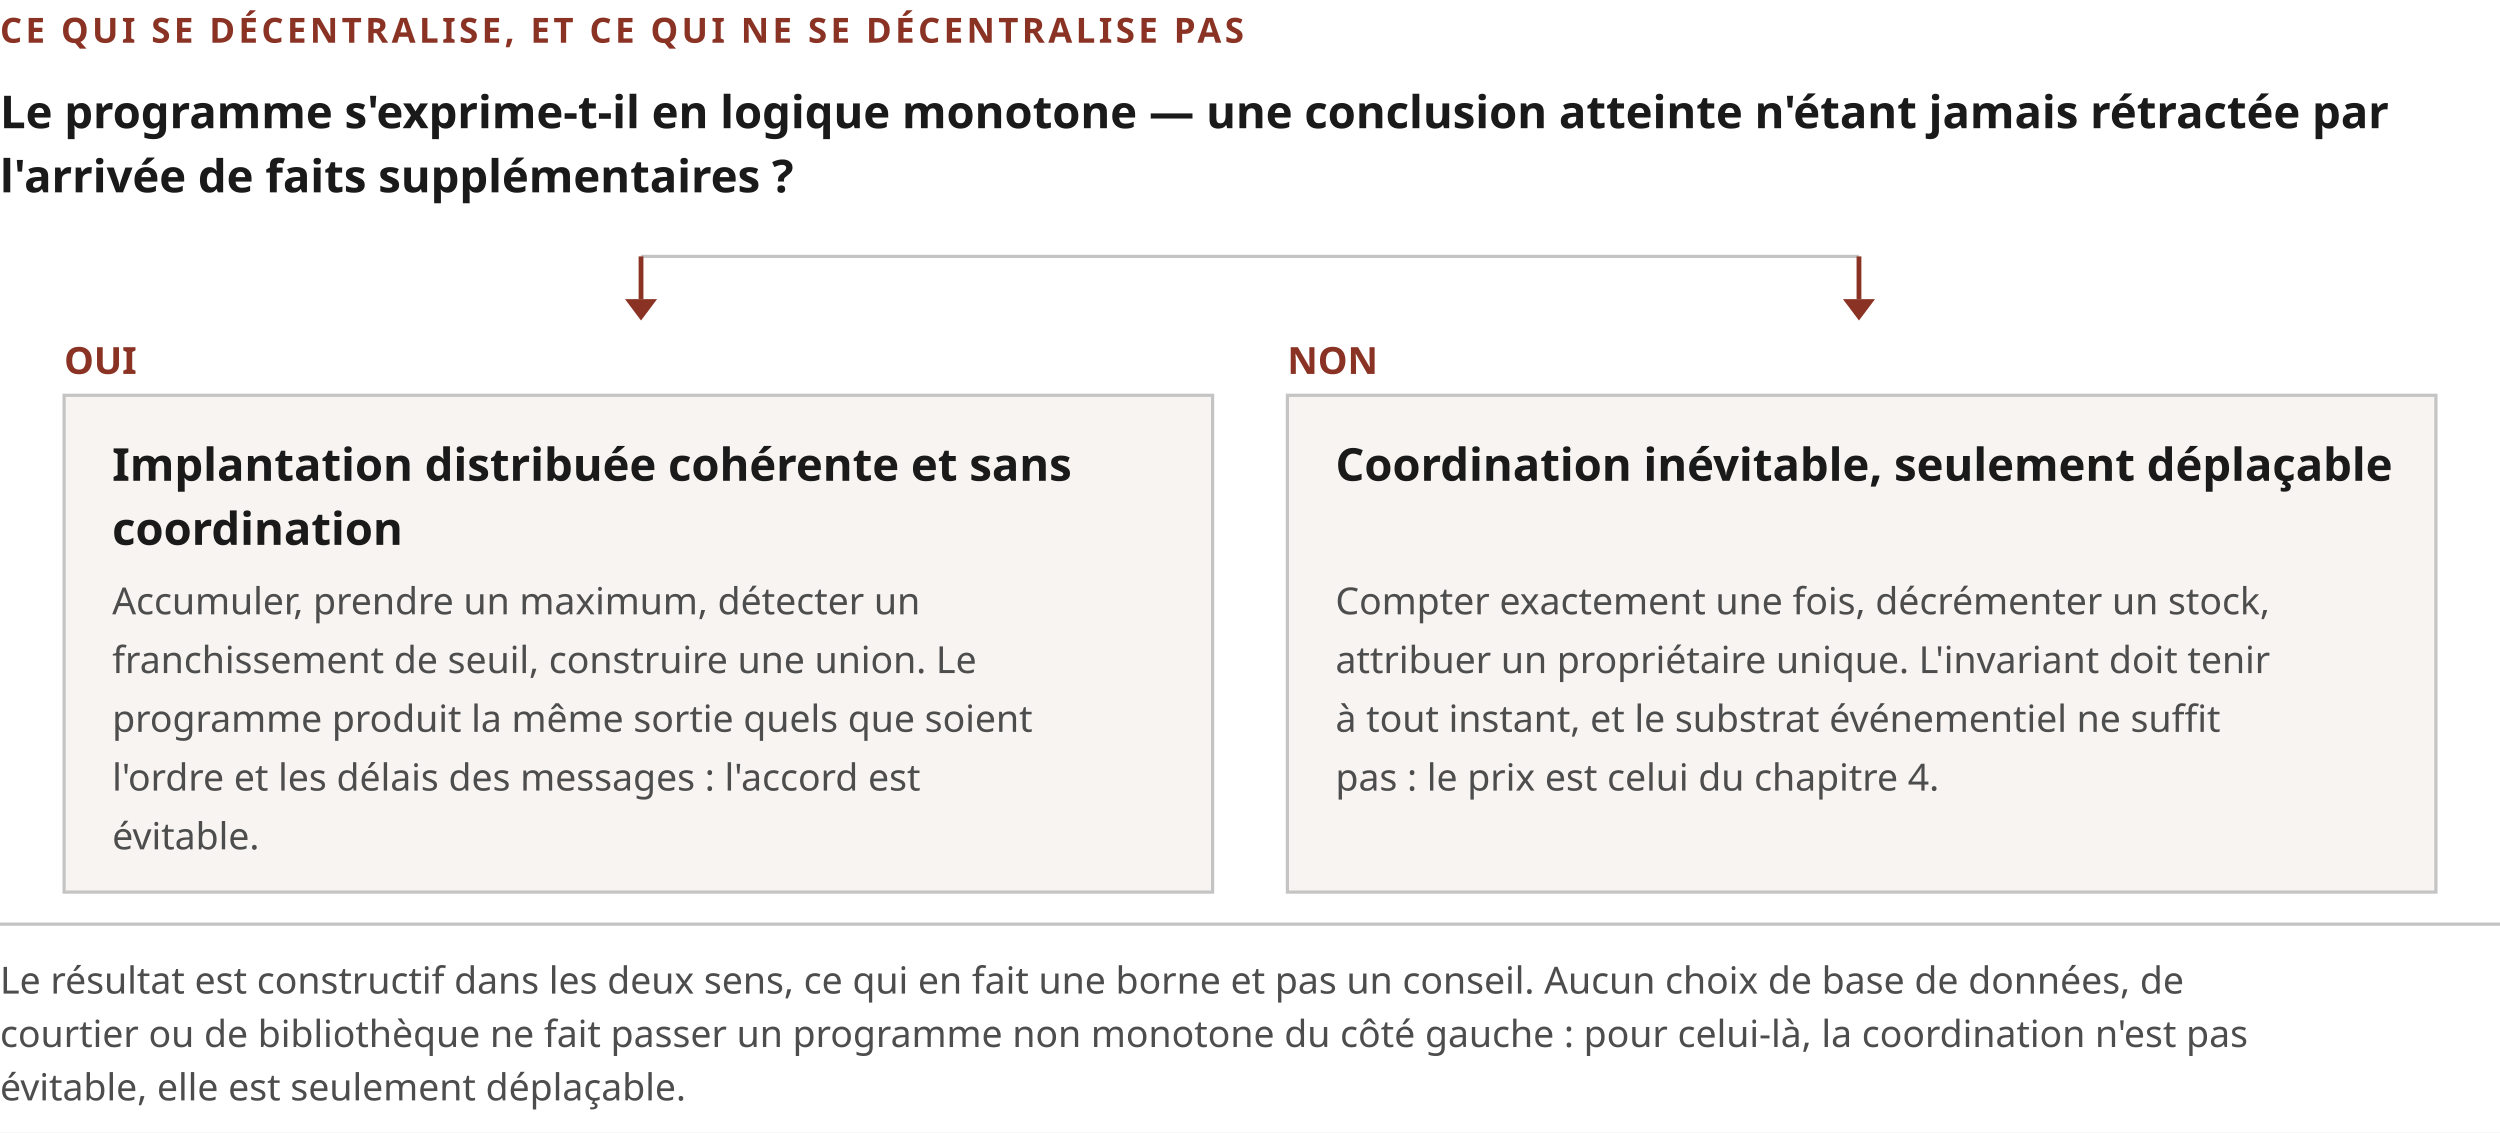
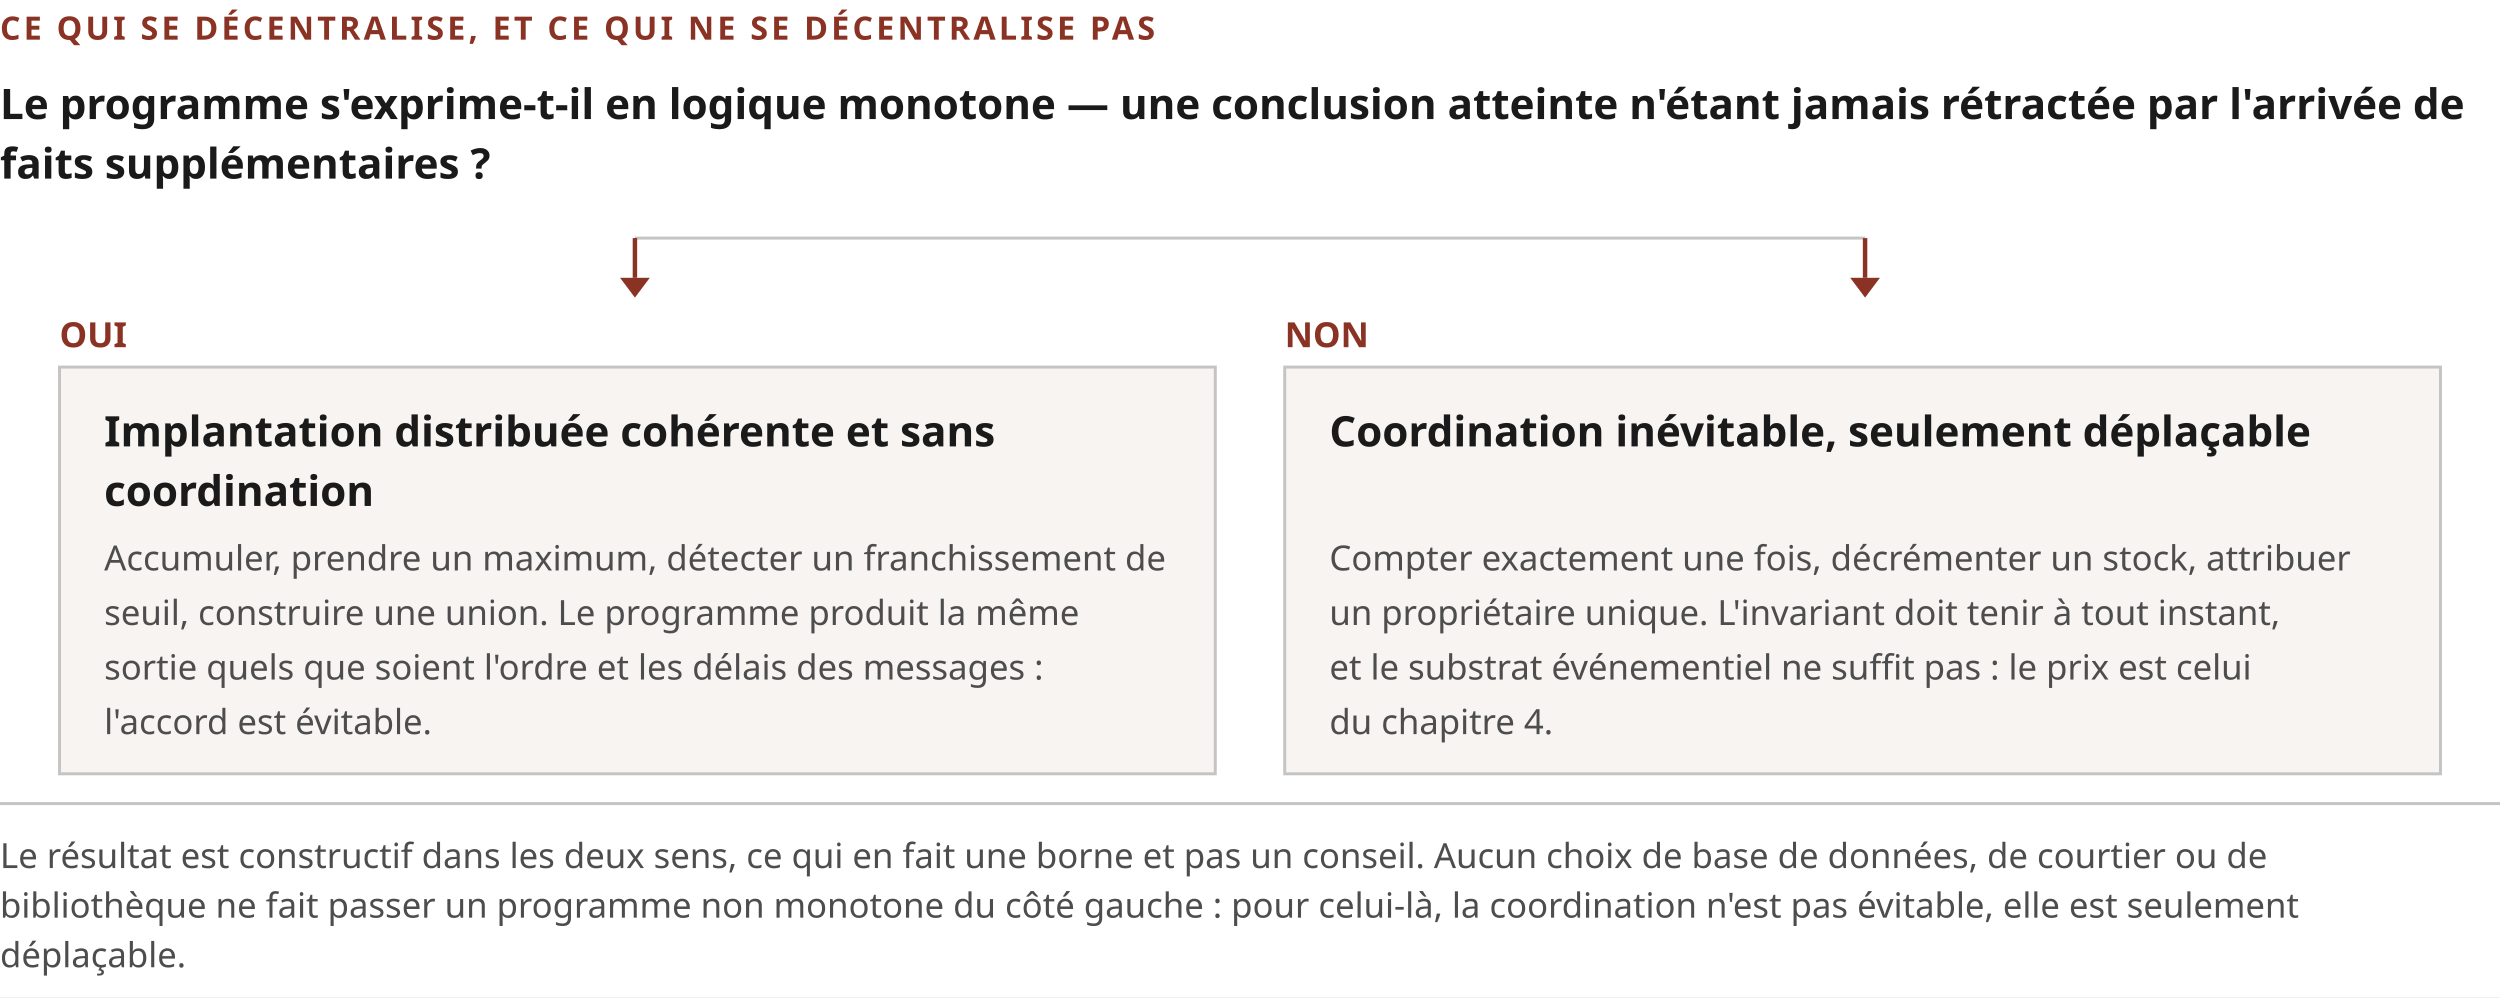
- <svg xmlns="http://www.w3.org/2000/svg" viewBox="0 0 468 212" width="468" height="212" role="img" aria-label="Arbre de decision fonde sur le theoreme CALM : programme monotone ou non.">
+ <svg xmlns="http://www.w3.org/2000/svg" viewBox="0 0 504 201" width="504" height="201" role="img" aria-label="Arbre de decision fonde sur le theoreme CALM : programme monotone ou non.">
  <defs>
    <style>
  .l      { font-family: Corbel, Candara, "Segoe UI", sans-serif; }
  .bande  { font-size: 8.5px; font-weight: 700; fill: #1A1A1A; }
  .rang   { font-size: 7px;   font-weight: 700; fill: #8A3324; }
  .titre  { font-size: 6.5px; font-weight: 700; fill: #8A3324; letter-spacing: .1em; }
  .titreg { font-size: 6.5px; font-weight: 700; fill: #767676; letter-spacing: .1em; }
  .ann    { font-size: 7px;   fill: #4D4D4D; }
  .annf   { font-size: 7px;   font-weight: 700; fill: #1A1A1A; }
  .renvoi { font-size: 6.2px; fill: #767676; }
  .chiffre{ font-size: 8px;   font-weight: 700; fill: #1A1A1A; }
  </style>
  </defs>
-   <rect x="0" y="0" width="468" height="212" fill="#FFFFFF" />
+   <rect x="0" y="0" width="504" height="201" fill="#FFFFFF" />
  <text class="l titre" x="0" y="8">CE QUI SE DÉCENTRALISE, ET CE QUI NE SE DÉCENTRALISE PAS</text>
-   <text class="l bande" x="0" y="24">Le programme s'exprime-t-il en logique monotone — une conclusion atteinte n'étant jamais rétractée par</text>
-   <text class="l bande" x="0" y="36">l'arrivée de faits supplémentaires ?</text>
-   <path d="M 120 48 H 348" fill="none" stroke="#C4C4C4" stroke-width=".6" />
-   <path d="M 120 48 V 56" fill="none" stroke="#8A3324" stroke-width=".9" />
-   <path d="M 120 60 l -3 -4 h 6 z" fill="#8A3324" />
+   <text class="l bande" x="0" y="24">Le programme s'exprime-t-il en logique monotone — une conclusion atteinte n'étant jamais rétractée par l'arrivée de</text>
+   <text class="l bande" x="0" y="36">faits supplémentaires ?</text>
+   <path d="M 128 48 H 376" fill="none" stroke="#C4C4C4" stroke-width=".6" />
+   <path d="M 128 48 V 56" fill="none" stroke="#8A3324" stroke-width=".9" />
+   <path d="M 128 60 l -3 -4 h 6 z" fill="#8A3324" />
  <text class="l rang" x="12" y="70">OUI</text>
-   <rect x="12" y="74" width="215" height="93" fill="#F7F4F1" stroke="#C4C4C4" stroke-width=".6" />
+   <rect x="12" y="74" width="233" height="82" fill="#F7F4F1" stroke="#C4C4C4" stroke-width=".6" />
  <text class="l bande" x="21" y="90">Implantation distribuée cohérente et sans</text>
  <text class="l bande" x="21" y="102">coordination</text>
-   <text class="l ann" x="21" y="115">Accumuler, prendre un maximum, détecter un</text>
-   <text class="l ann" x="21" y="126">franchissement de seuil, construire une union. Le</text>
-   <text class="l ann" x="21" y="137">programme produit la même sortie quels que soient</text>
-   <text class="l ann" x="21" y="148">l'ordre et les délais des messages : l'accord est</text>
-   <text class="l ann" x="21" y="159">évitable.</text>
-   <path d="M 348 48 V 56" fill="none" stroke="#8A3324" stroke-width=".9" />
-   <path d="M 348 60 l -3 -4 h 6 z" fill="#8A3324" />
-   <text class="l rang" x="241" y="70">NON</text>
-   <rect x="241" y="74" width="215" height="93" fill="#F7F4F1" stroke="#C4C4C4" stroke-width=".6" />
-   <text class="l bande" x="250" y="90">Coordination inévitable, seulement déplaçable</text>
-   <text class="l ann" x="250" y="115">Compter exactement une fois, décrémenter un stock,</text>
-   <text class="l ann" x="250" y="126">attribuer un propriétaire unique. L'invariant doit tenir</text>
-   <text class="l ann" x="250" y="137">à tout instant, et le substrat événementiel ne suffit</text>
-   <text class="l ann" x="250" y="148">pas : le prix est celui du chapitre 4.</text>
-   <path d="M 0 173 H 468" fill="none" stroke="#C4C4C4" stroke-width=".6" />
-   <text class="l ann" x="0" y="186">Le résultat est constructif dans les deux sens, ce qui en fait une borne et pas un conseil. Aucun choix de base de données, de</text>
-   <text class="l ann" x="0" y="196">courtier ou de bibliothèque ne fait passer un programme non monotone du côté gauche : pour celui-là, la coordination n'est pas</text>
-   <text class="l ann" x="0" y="206">évitable, elle est seulement déplaçable.</text>
+   <text class="l ann" x="21" y="115">Accumuler, prendre un maximum, détecter un franchissement de</text>
+   <text class="l ann" x="21" y="126">seuil, construire une union. Le programme produit la même</text>
+   <text class="l ann" x="21" y="137">sortie quels que soient l'ordre et les délais des messages :</text>
+   <text class="l ann" x="21" y="148">l'accord est évitable.</text>
+   <path d="M 376 48 V 56" fill="none" stroke="#8A3324" stroke-width=".9" />
+   <path d="M 376 60 l -3 -4 h 6 z" fill="#8A3324" />
+   <text class="l rang" x="259" y="70">NON</text>
+   <rect x="259" y="74" width="233" height="82" fill="#F7F4F1" stroke="#C4C4C4" stroke-width=".6" />
+   <text class="l bande" x="268" y="90">Coordination inévitable, seulement déplaçable</text>
+   <text class="l ann" x="268" y="115">Compter exactement une fois, décrémenter un stock, attribuer</text>
+   <text class="l ann" x="268" y="126">un propriétaire unique. L'invariant doit tenir à tout instant,</text>
+   <text class="l ann" x="268" y="137">et le substrat événementiel ne suffit pas : le prix est celui</text>
+   <text class="l ann" x="268" y="148">du chapitre 4.</text>
+   <path d="M 0 162 H 504" fill="none" stroke="#C4C4C4" stroke-width=".6" />
+   <text class="l ann" x="0" y="175">Le résultat est constructif dans les deux sens, ce qui en fait une borne et pas un conseil. Aucun choix de base de données, de courtier ou de</text>
+   <text class="l ann" x="0" y="185">bibliothèque ne fait passer un programme non monotone du côté gauche : pour celui-là, la coordination n'est pas évitable, elle est seulement</text>
+   <text class="l ann" x="0" y="195">déplaçable.</text>
</svg>
